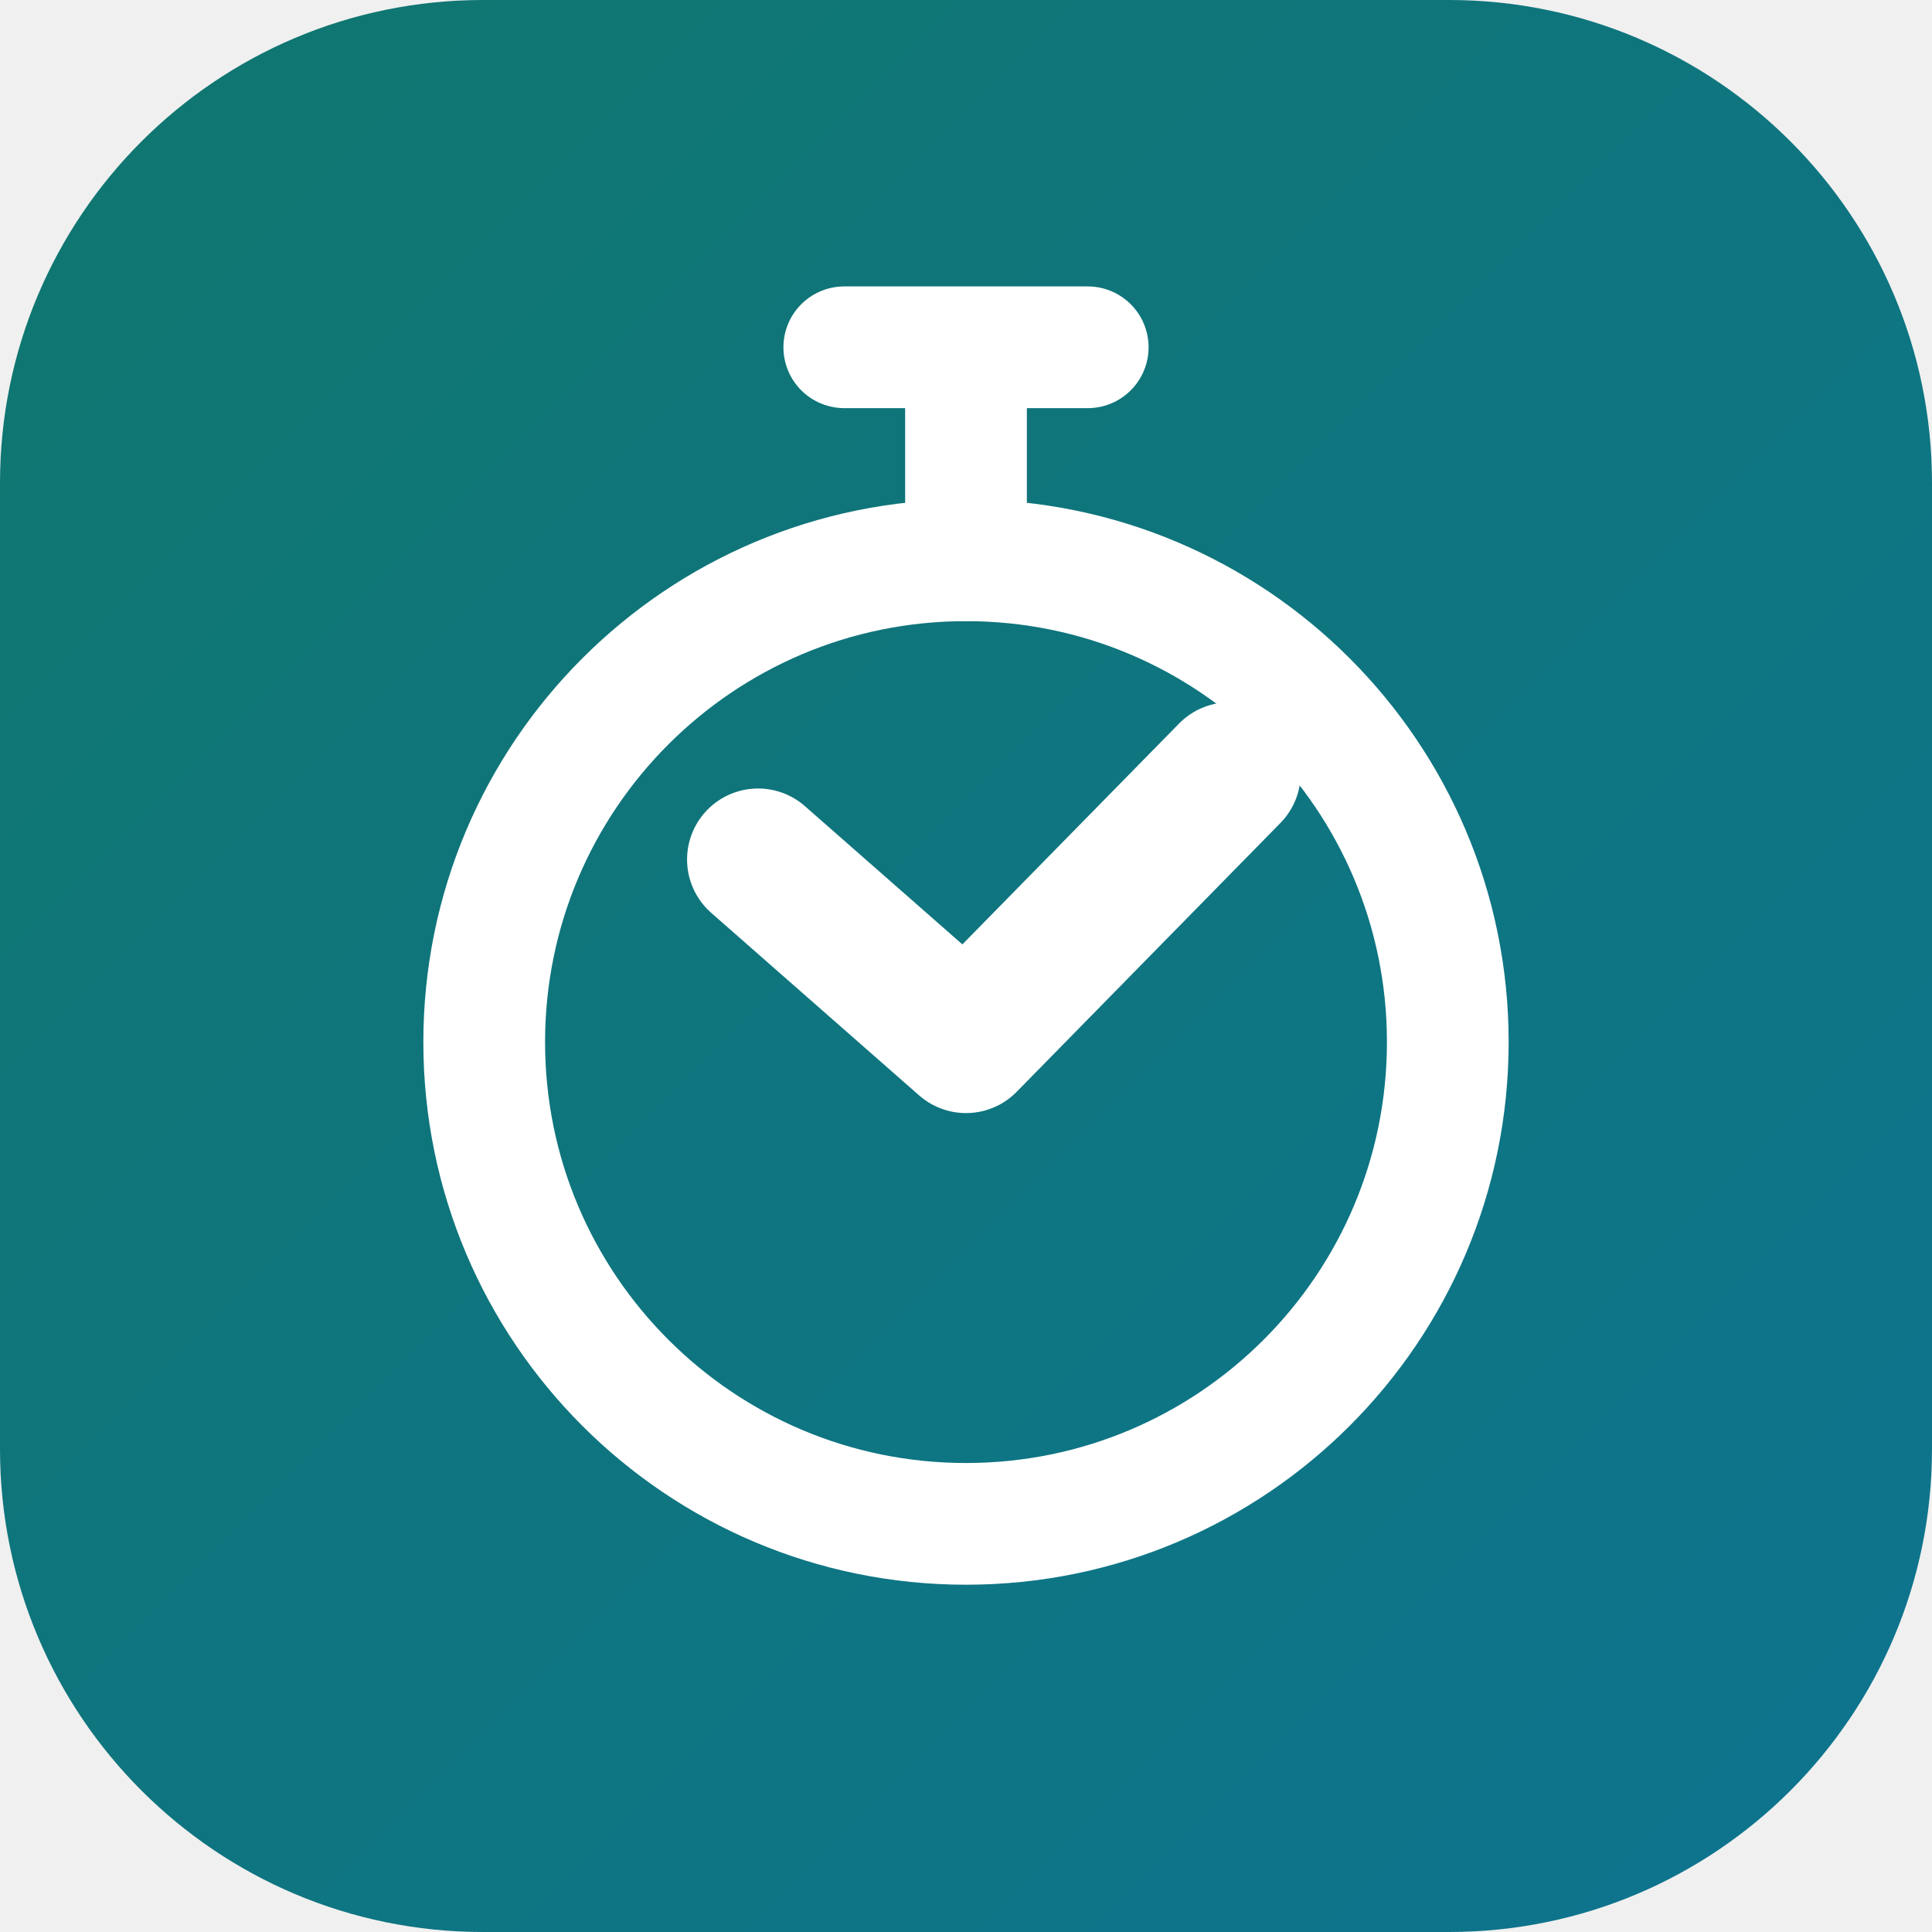
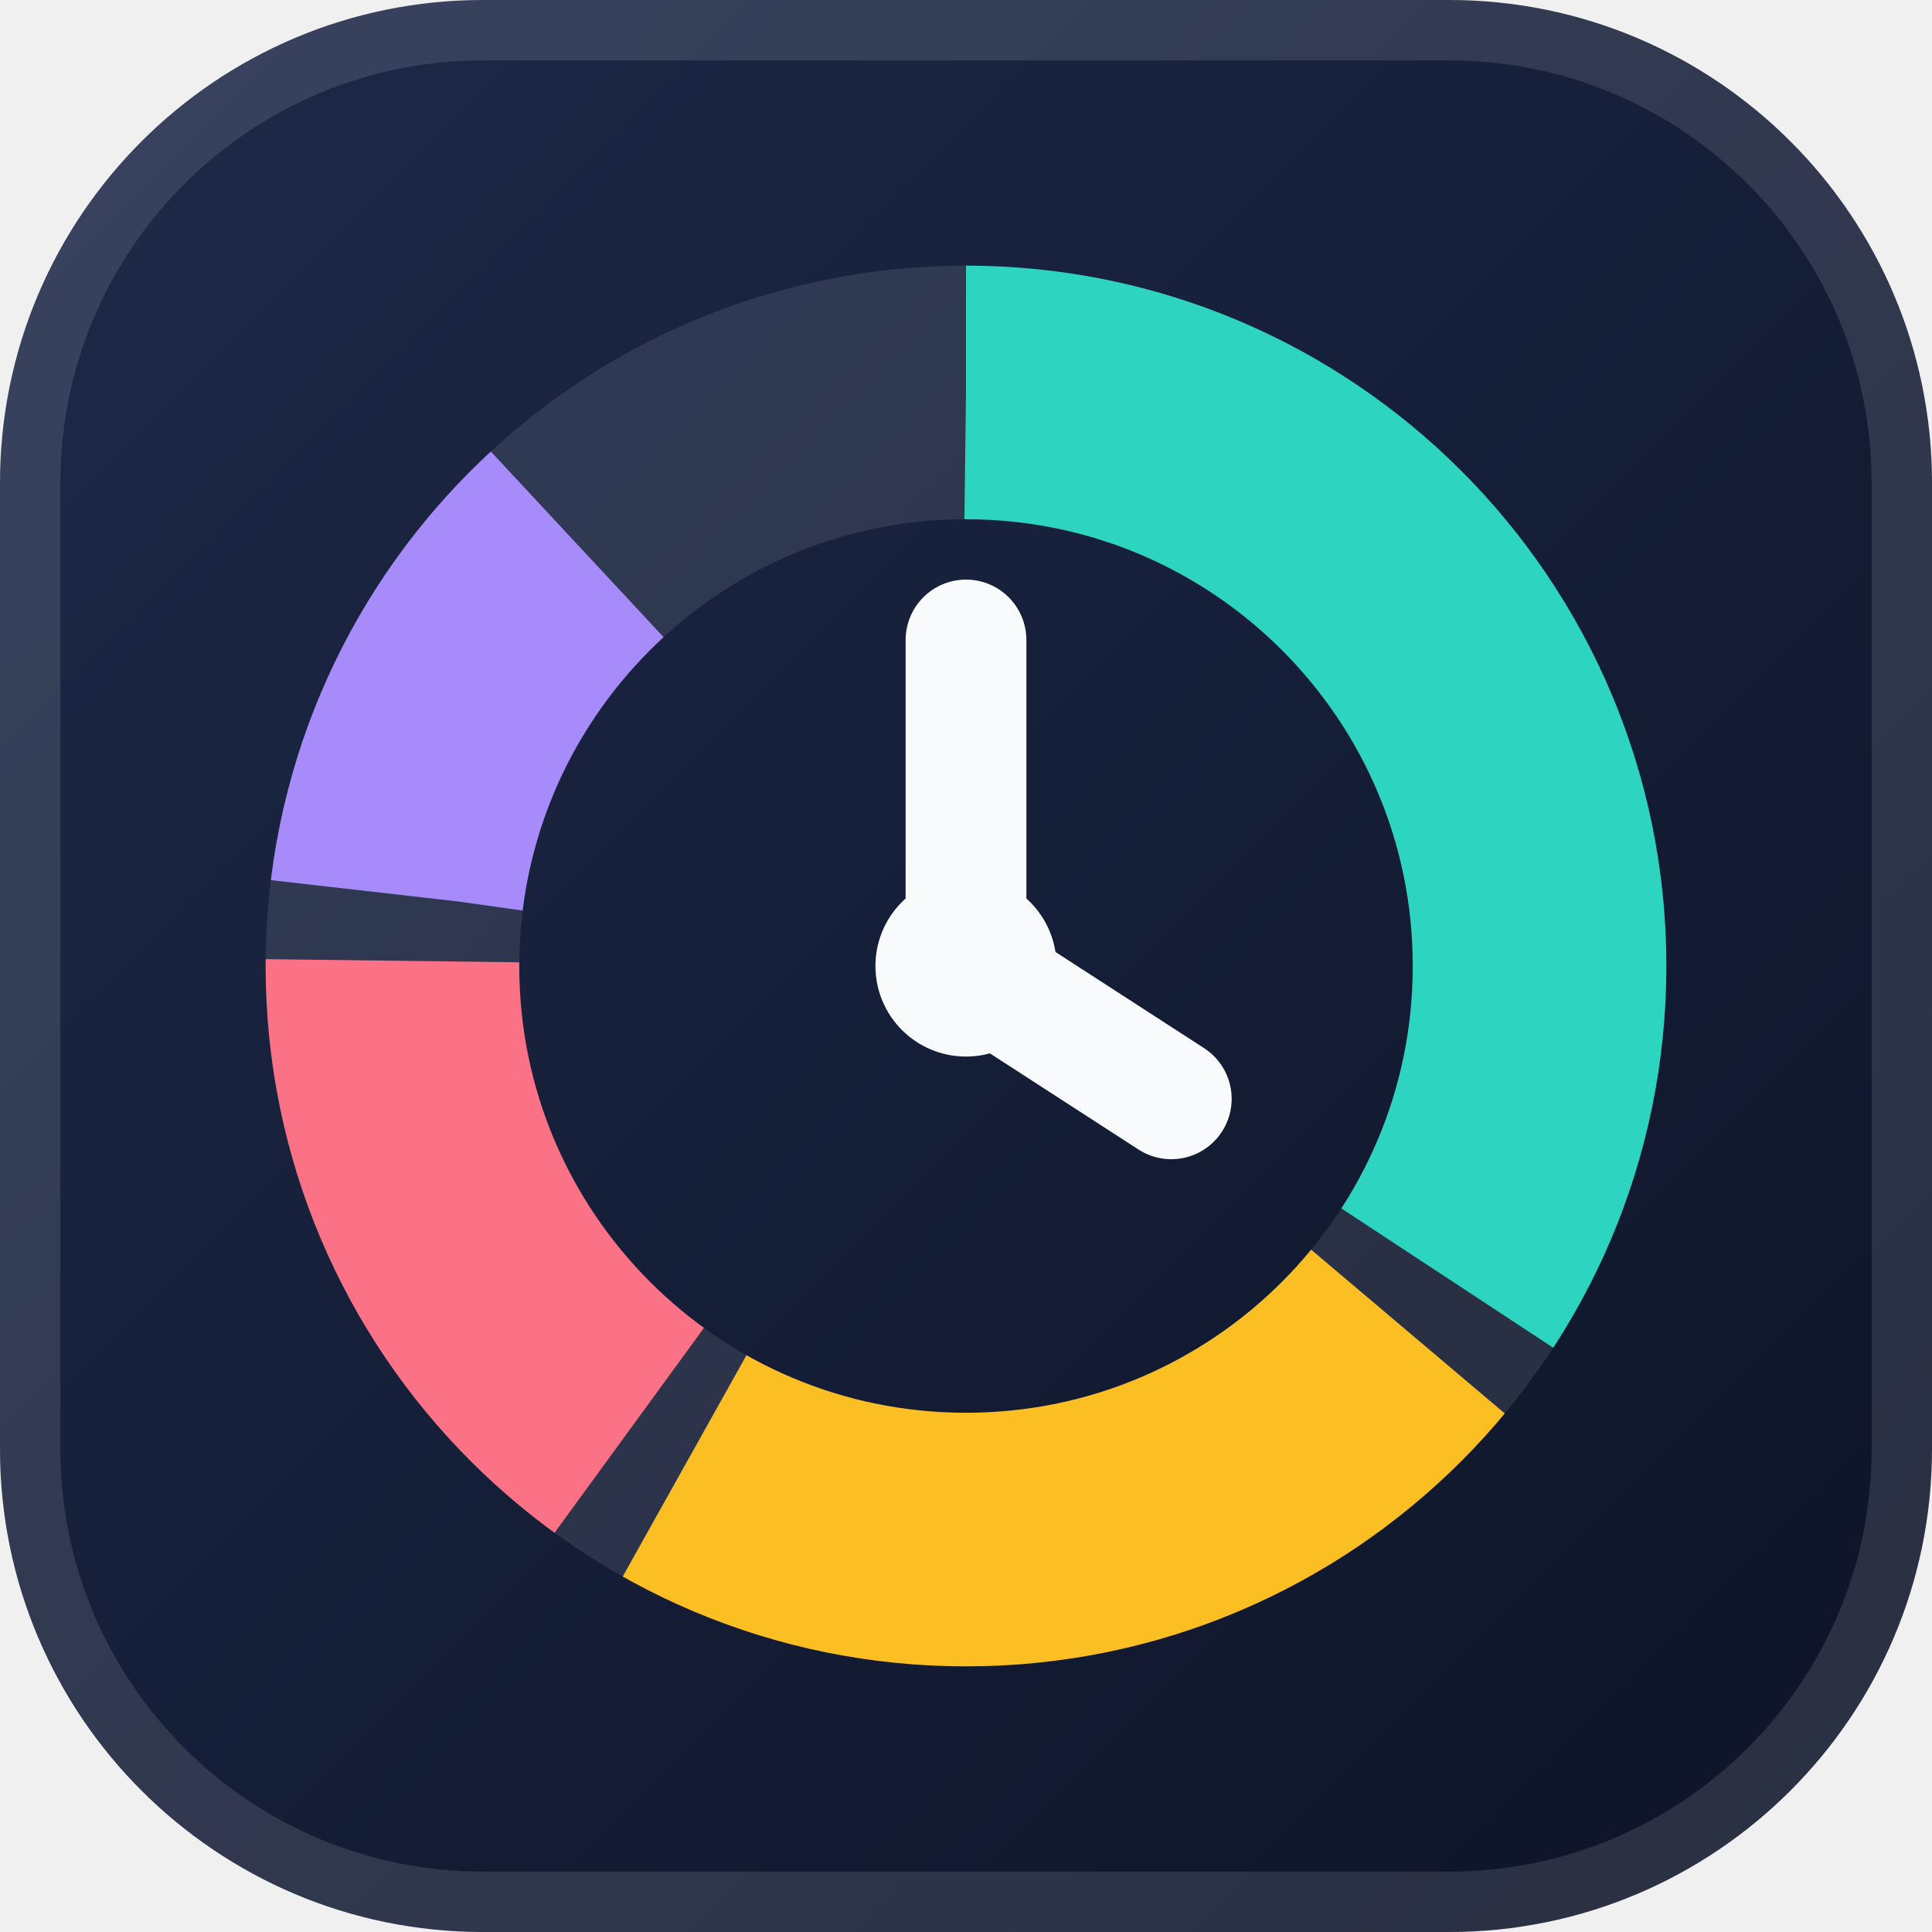
- <svg xmlns="http://www.w3.org/2000/svg" viewBox="0 0 32 32" width="128" height="128">
+ <svg xmlns="http://www.w3.org/2000/svg" width="128" height="128" viewBox="0 0 32 32">
  <defs>
-     <linearGradient id="g" x1="0" y1="0" x2="1" y2="1">
-       <stop offset="0" stop-color="#0f766e" />
-       <stop offset="1" stop-color="#0e7490" />
+     <linearGradient id="wl-bg" x1="0" y1="0" x2="1" y2="1">
+       <stop offset="0" stop-color="#1e2a4a" />
+       <stop offset="1" stop-color="#0d1326" />
    </linearGradient>
  </defs>
-   <rect width="32" height="32" rx="8" fill="url(#g)" />
-   <g fill="none" stroke="#ffffff" stroke-linecap="round" stroke-linejoin="round" transform="translate(16 16) scale(.84) translate(-16 -16)">
-     <circle cx="16" cy="17.5" r="9.5" stroke-width="2.4" />
-     <path d="M13.6 3.8h4.8M16 3.8V8" stroke-width="2.4" />
-     <path d="M11.9 13.9 16 17.5l5.2-5.3" stroke-width="2.8" />
+   <rect width="32" height="32" rx="8" fill="url(#wl-bg)" />
+   <rect x=".5" y=".5" width="31" height="31" rx="7.5" fill="none" stroke="#fff" stroke-opacity=".12" />
+   <circle cx="16" cy="16" r="9.5" fill="none" stroke="#fff" stroke-opacity=".1" stroke-width="4.2" />
+   <g fill="none" stroke-width="4.2" transform="rotate(-90 16 16)">
+     <circle cx="16" cy="16" r="9.5" stroke="#2dd4bf" stroke-dasharray="20.39 59.69" />
+     <circle cx="16" cy="16" r="9.5" stroke="#fbbf24" stroke-dasharray="13.23 59.69" stroke-dashoffset="-21.49" />
+     <circle cx="16" cy="16" r="9.5" stroke="#fb7185" stroke-dasharray="9.05 59.69" stroke-dashoffset="-35.81" />
+     <circle cx="16" cy="16" r="9.5" stroke="#a78bfa" stroke-dasharray="6.66 59.69" stroke-dashoffset="-45.96" />
  </g>
+   <g stroke="#f8fafc" stroke-width="2" stroke-linecap="round">
+     <path d="M16 16v-5.4" />
+     <path d="m16 16 3.4 2.2" />
+   </g>
+   <circle cx="16" cy="16" r="1.5" fill="#f8fafc" />
</svg>
